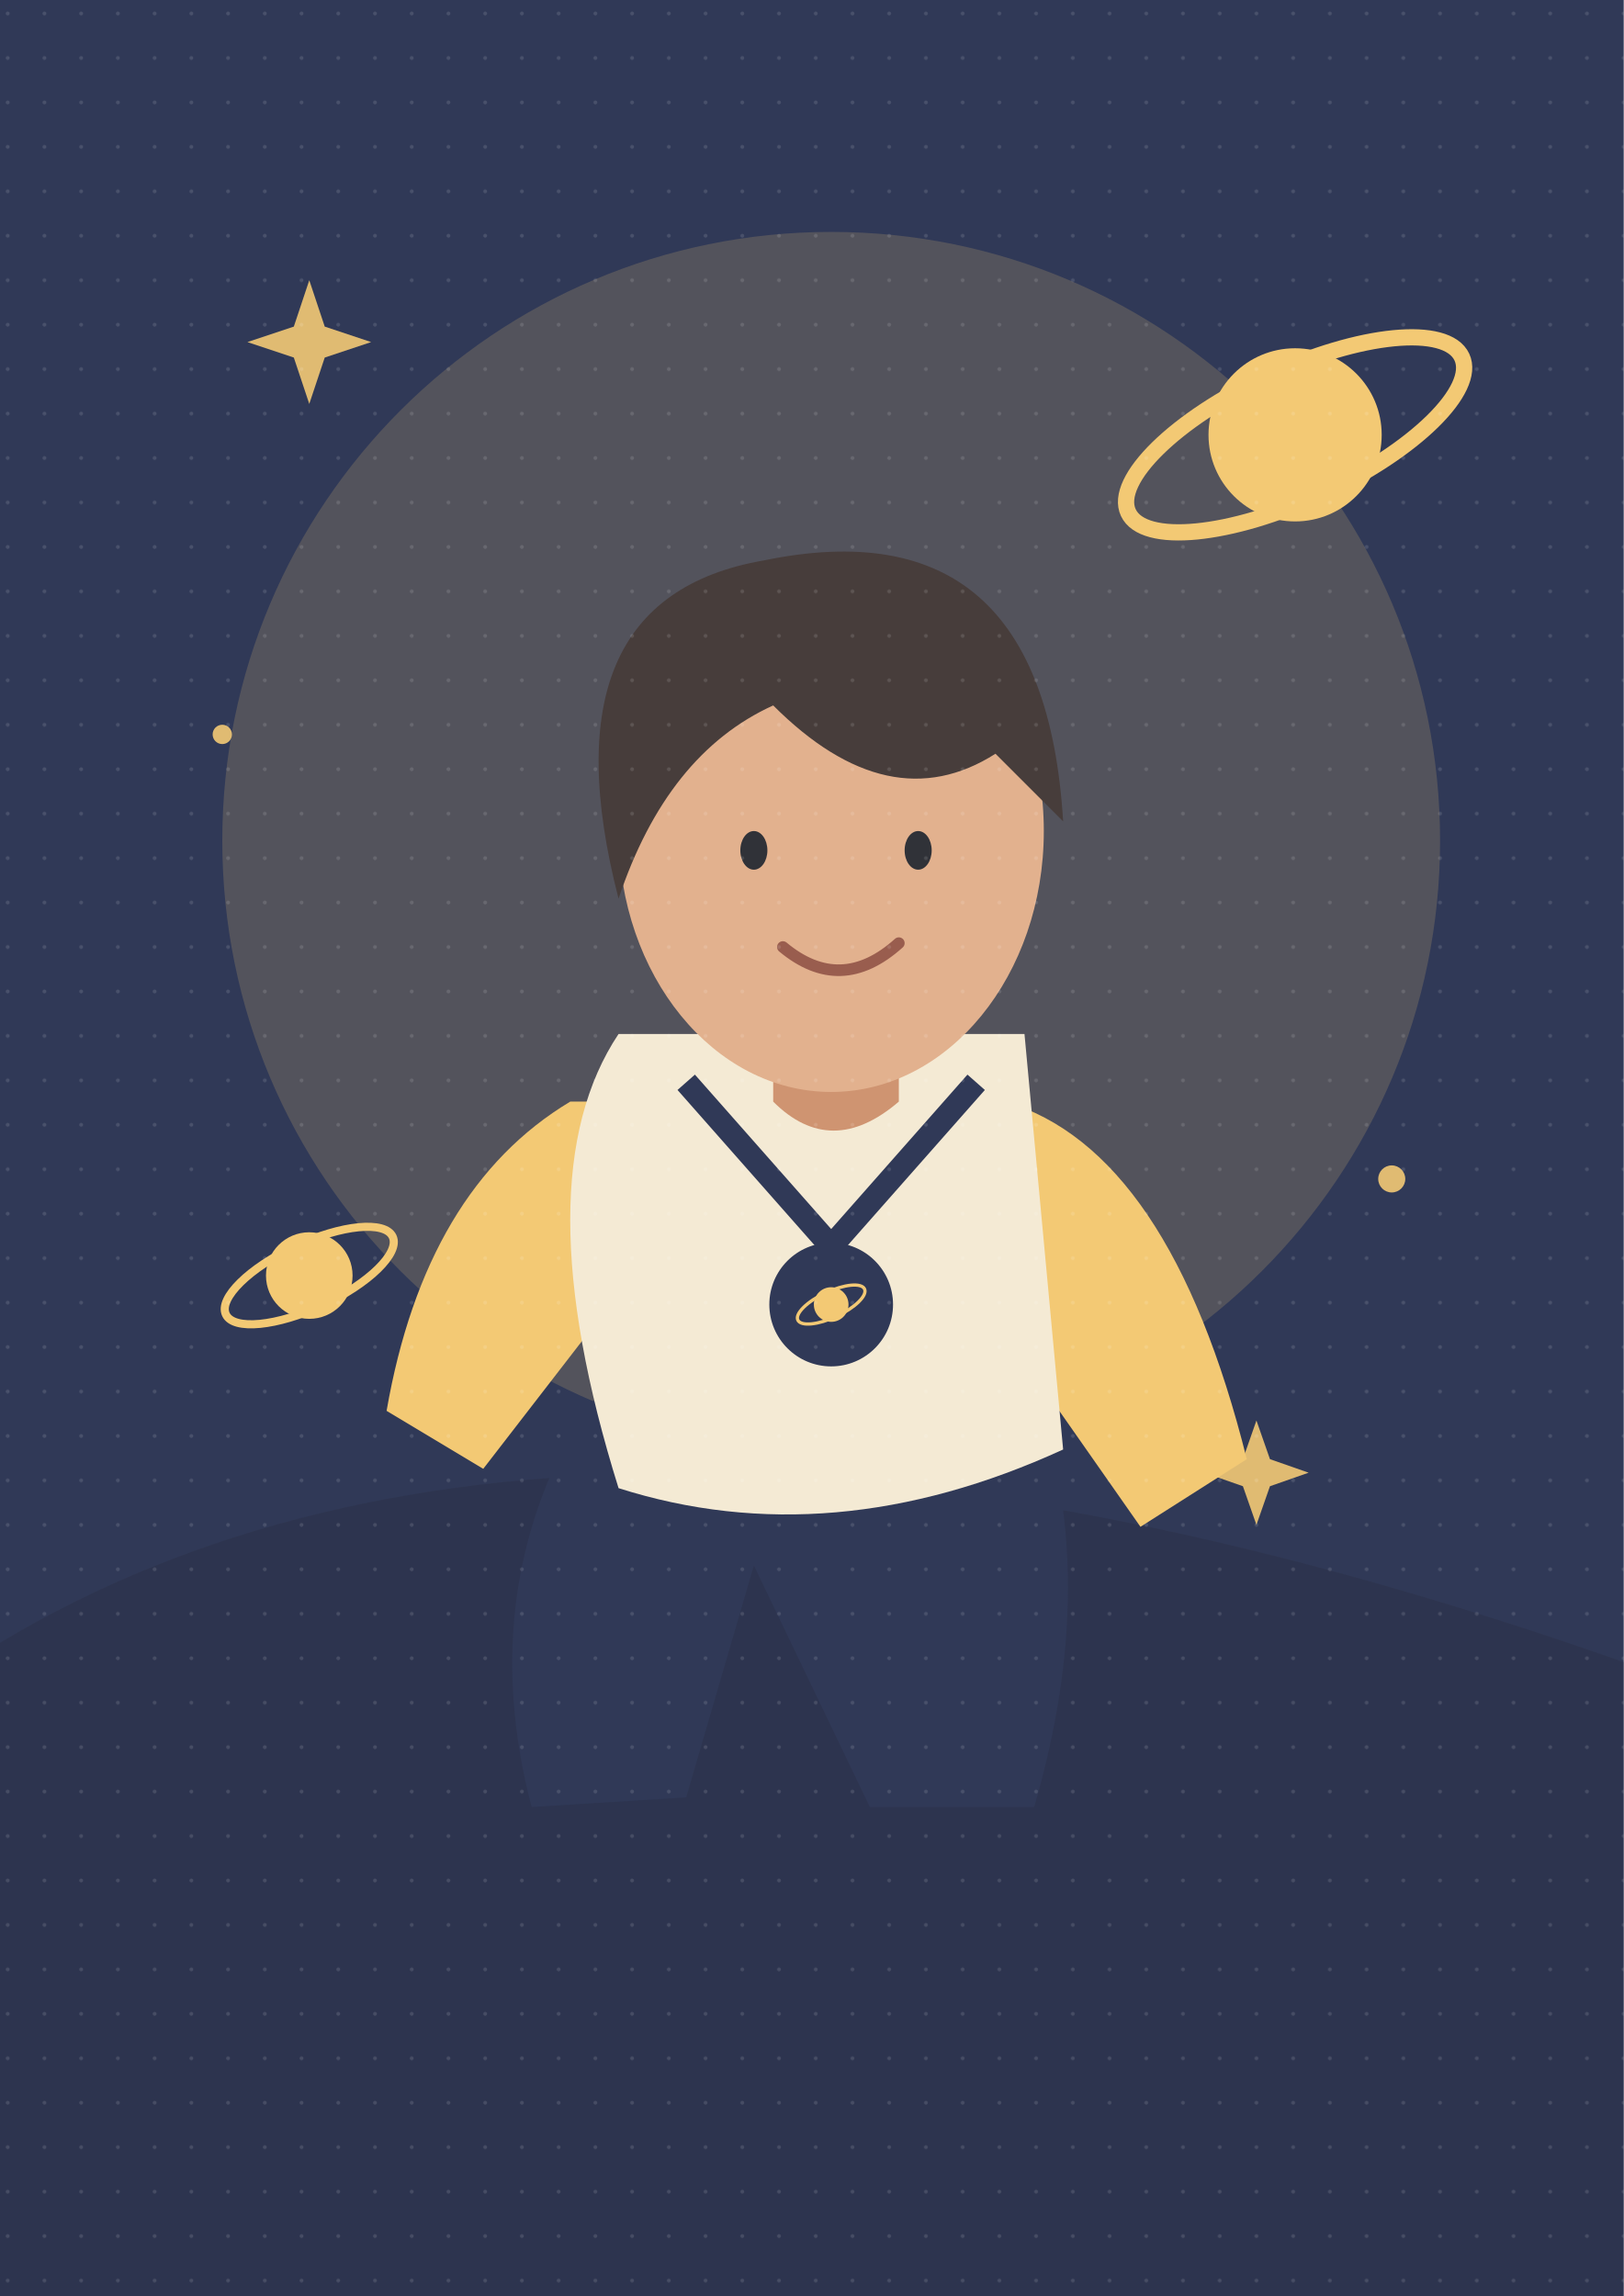
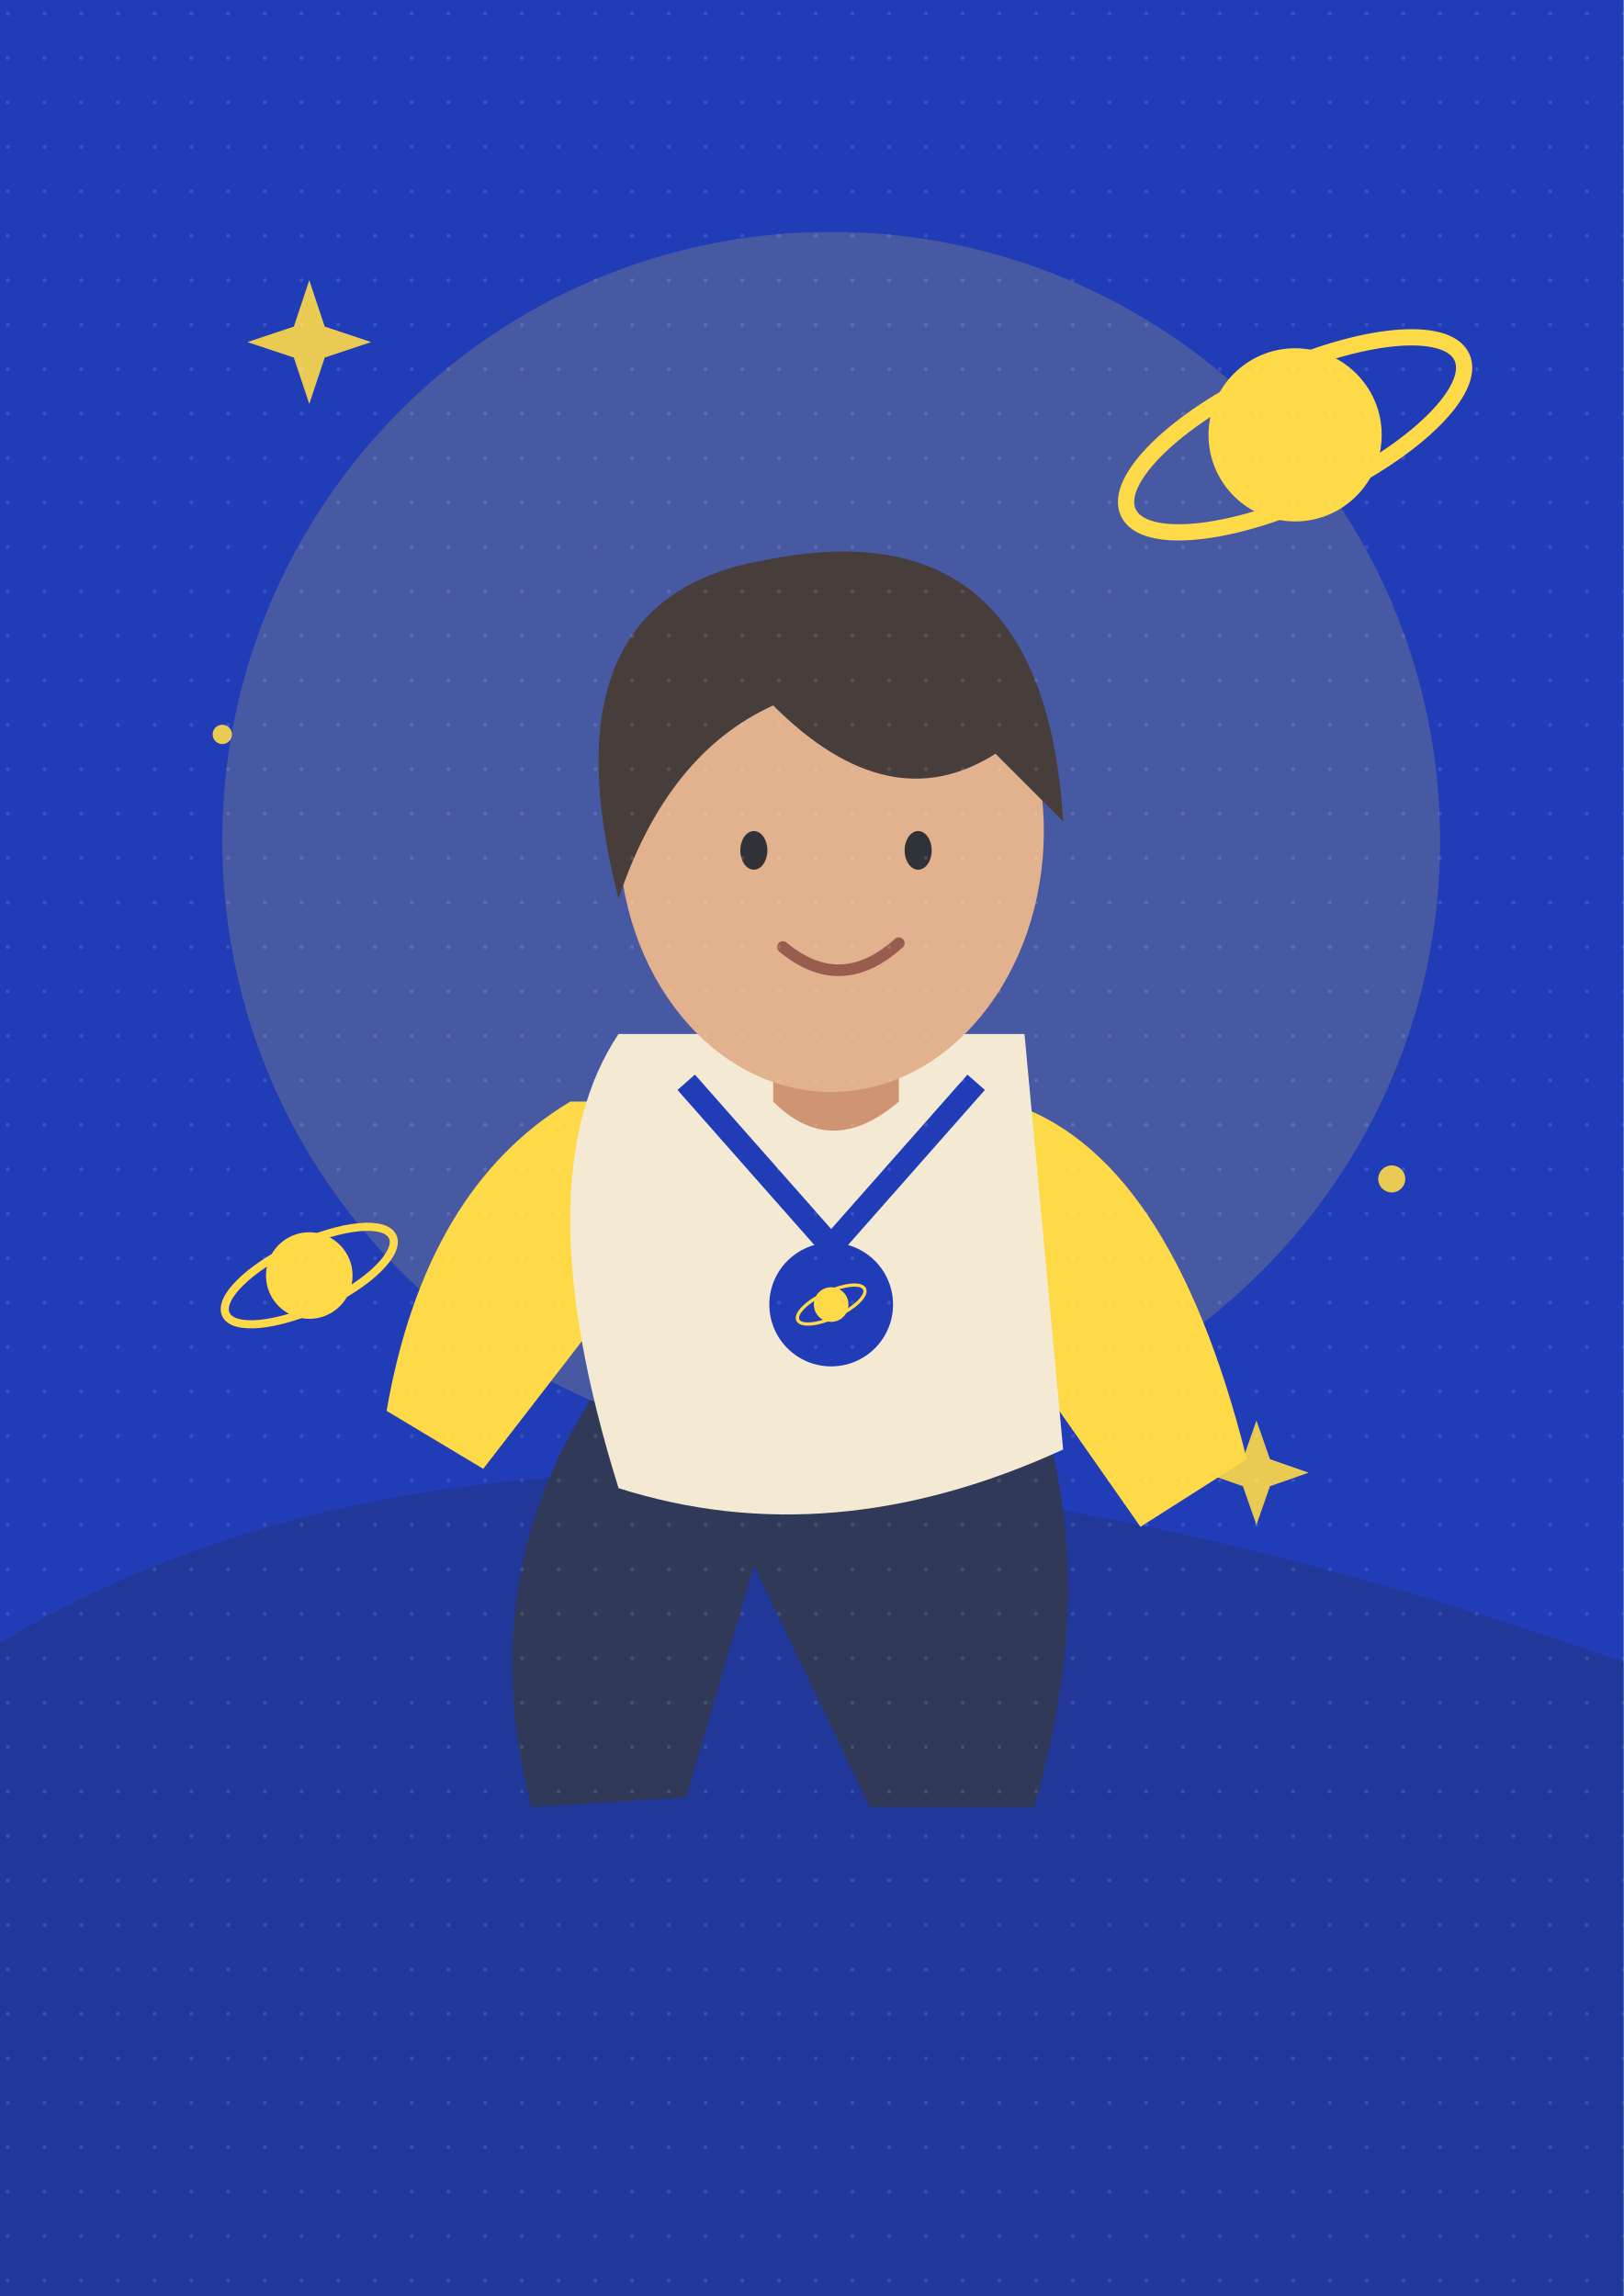
<svg xmlns="http://www.w3.org/2000/svg" width="840" height="1188" viewBox="0 0 840 1188">
  <defs>
    <pattern id="grain" width="19" height="23" patternUnits="userSpaceOnUse">
      <circle cx="4" cy="7" r="1" fill="#fff" opacity=".12" />
    </pattern>
  </defs>
-   <rect width="840" height="1188" fill="#303957" />
-   <circle cx="430" cy="435" r="315" fill="#F3C974" opacity=".18" />
+   <rect width="840" height="1188" fill="#203db7" />
+   <circle cx="430" cy="435" r="315" fill="#FFDA48" opacity=".18" />
  <path d="M0 850Q300 670 840 860V1188H0Z" fill="#252532" opacity=".22" />
-   <g color="#F3C974">
+   <g color="#FFDA48">
    <g transform="translate(670 225) scale(1.4)">
      <ellipse rx="68" ry="24" transform="rotate(-25)" fill="none" stroke="currentColor" stroke-width="6" />
      <circle r="32" fill="currentColor" />
    </g>
    <g transform="translate(160 660) scale(.7)">
      <ellipse rx="68" ry="24" transform="rotate(-25)" fill="none" stroke="currentColor" stroke-width="6" />
      <circle r="32" fill="currentColor" />
    </g>
  </g>
-   <g fill="#F3C974" opacity=".9">
+   <g fill="#FFDA48" opacity=".9">
    <path d="M160 145l8 24 24 8-24 8-8 24-8-24-24-8 24-8Z" />
    <circle cx="115" cy="380" r="5" />
    <circle cx="720" cy="610" r="7" />
    <path d="M650 735l7 20 20 7-20 7-7 20-7-20-20-7 20-7Z" />
  </g>
  <g transform="translate(430 580)">
    <path d="M-125 145Q-185 240-155 355L-75 350L-40 230L20 355L105 355Q140 235 105 140Z" fill="#303957" />
-     <path d="M-135-10Q-210 35-230 150L-180 180L-95 70L90 110L160 210L215 175Q175 15 90-10Z" fill="#F3C974" />
+     <path d="M-135-10Q-210 35-230 150L-180 180L-95 70L90 110L160 210L215 175Q175 15 90-10Z" fill="#FFDA48" />
    <path d="M-110-45Q-160 30-110 190Q0 225 120 170L100-45Z" fill="#F4EAD4" />
    <path d="M-30-60V-10Q0 20 35-10V-60" fill="#CF9471" />
    <ellipse cy="-150" rx="110" ry="135" fill="#E2B18E" />
    <path d="M-110-115Q-150-270-35-290Q110-320 120-155L85-190Q30-155-30-215Q-85-190-110-115" fill="#473D3B" />
    <ellipse cx="-40" cy="-140" rx="7" ry="10" fill="#303238" />
    <ellipse cx="45" cy="-140" rx="7" ry="10" fill="#303238" />
    <path d="M-25-90Q5-65 35-92" fill="none" stroke="#995D4E" stroke-width="6" stroke-linecap="round" />
-     <path d="M-75-20L0 65L75-20" fill="none" stroke="#303957" stroke-width="12" />
-     <circle cy="95" r="32" fill="#303957" />
-     <g color="#F3C974" transform="translate(0 95) scale(.28)">
+     <path d="M-75-20L0 65L75-20" fill="none" stroke="#203db7" stroke-width="12" />
+     <circle cy="95" r="32" fill="#203db7" />
+     <g color="#FFDA48" transform="translate(0 95) scale(.28)">
      <ellipse rx="68" ry="24" transform="rotate(-25)" fill="none" stroke="currentColor" stroke-width="6" />
      <circle r="32" fill="currentColor" />
    </g>
  </g>
  <rect width="840" height="1188" fill="url(#grain)" />
</svg>
